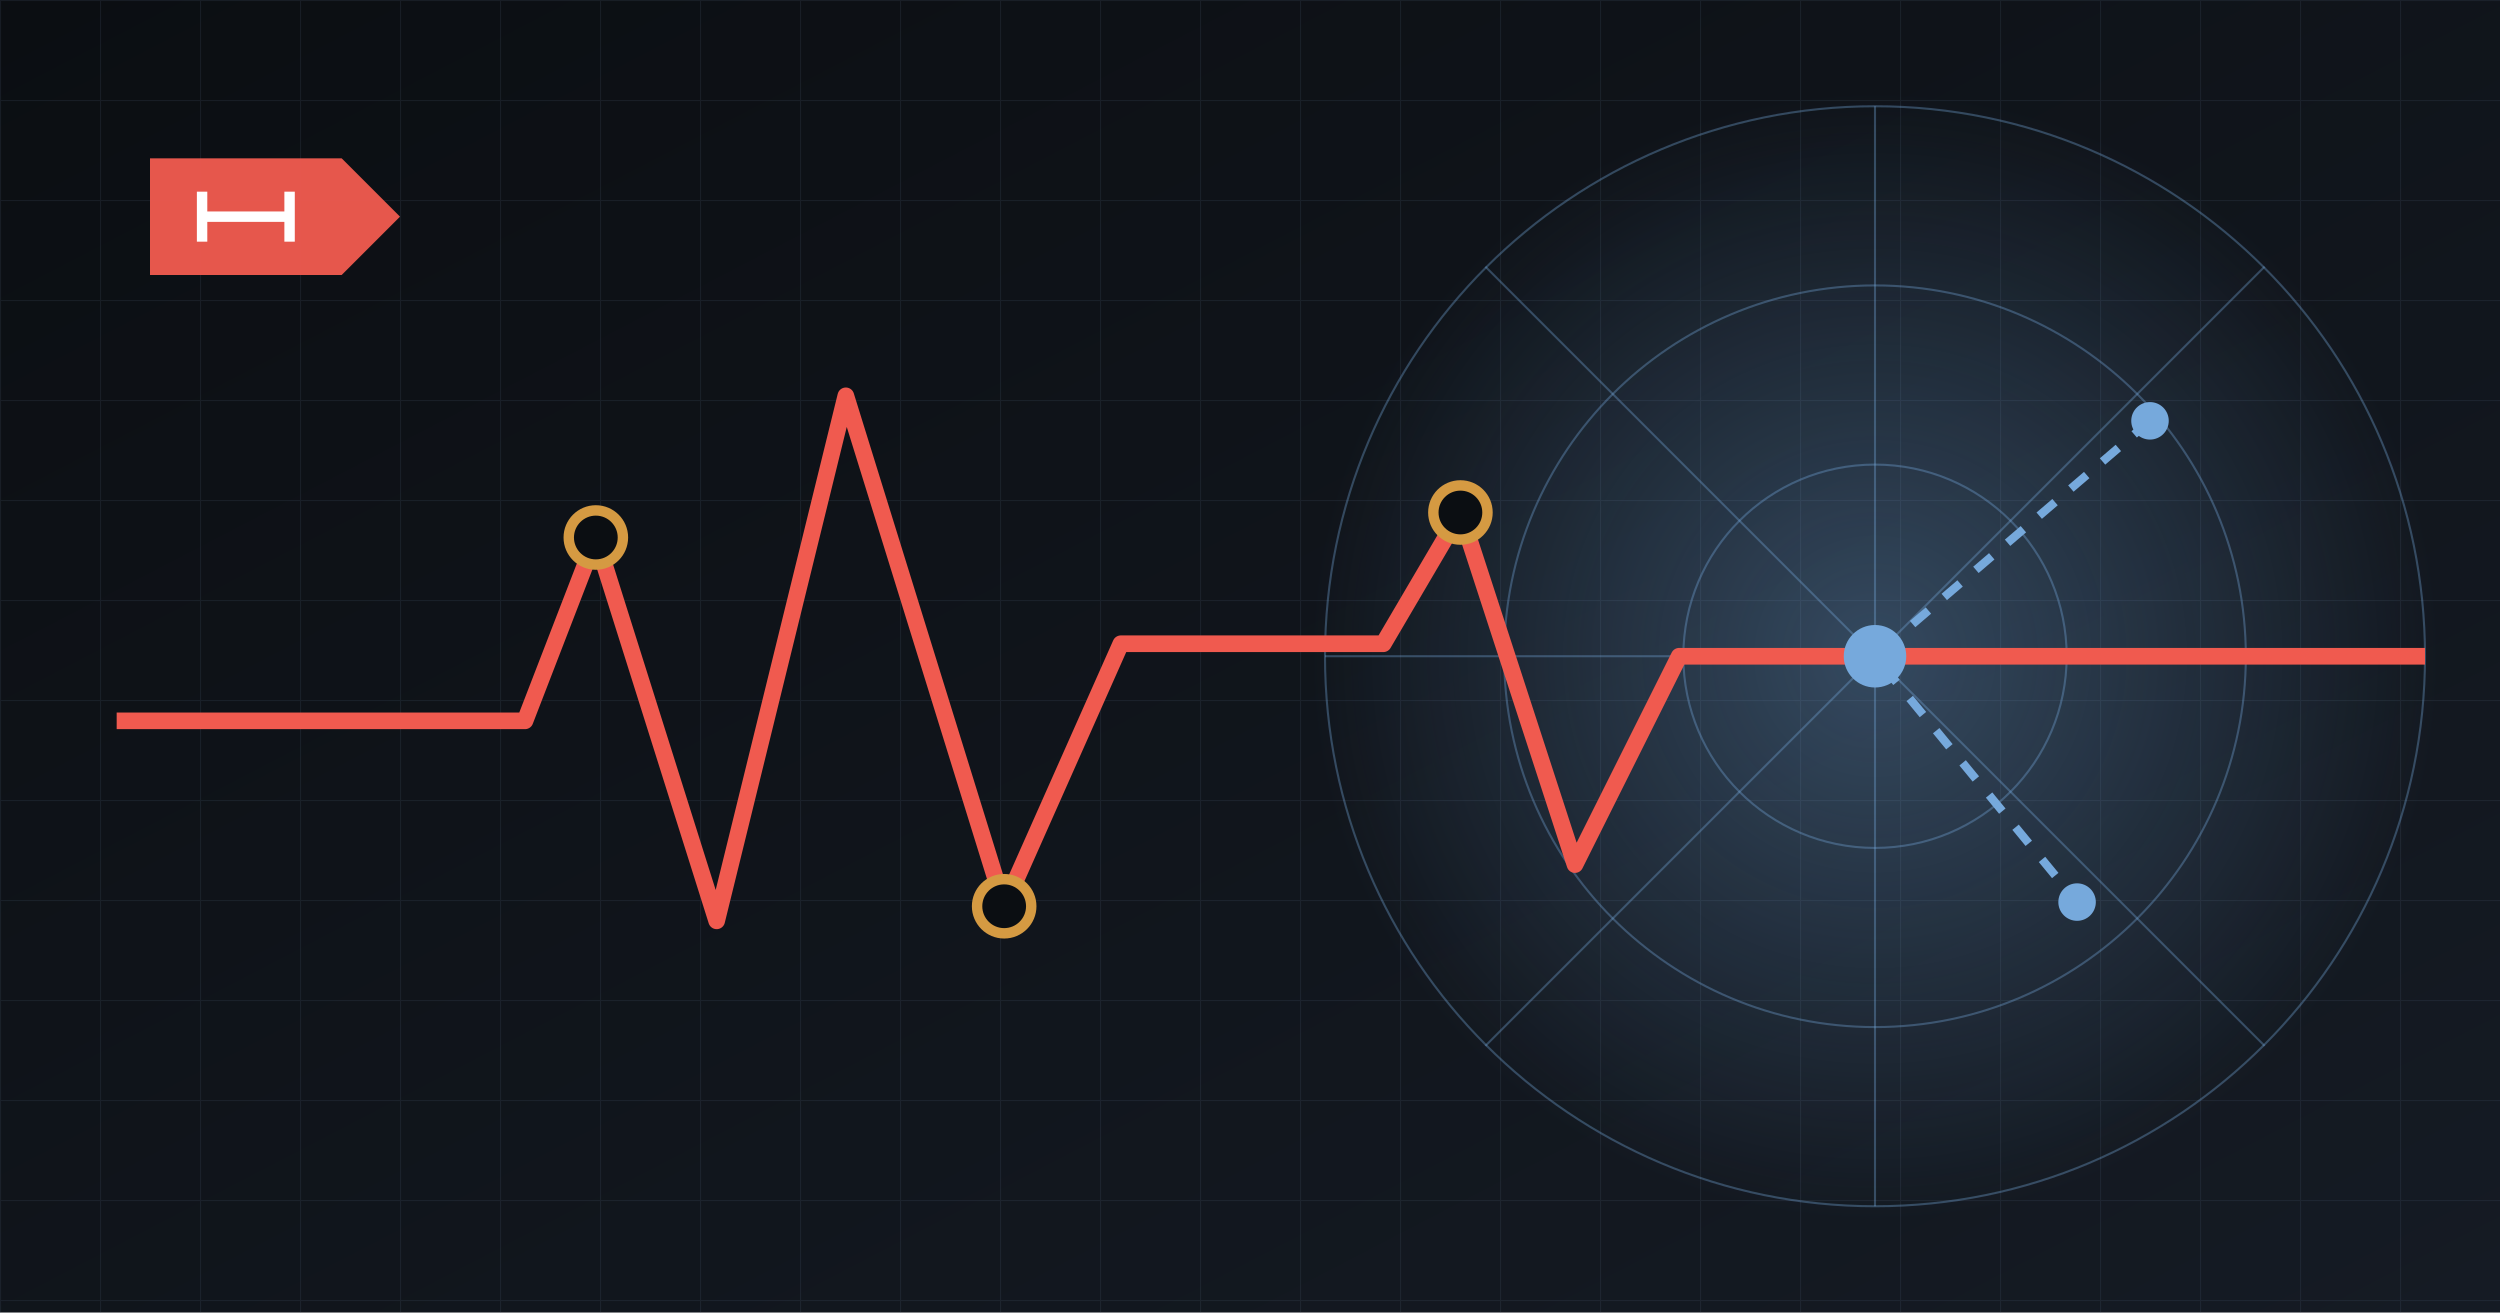
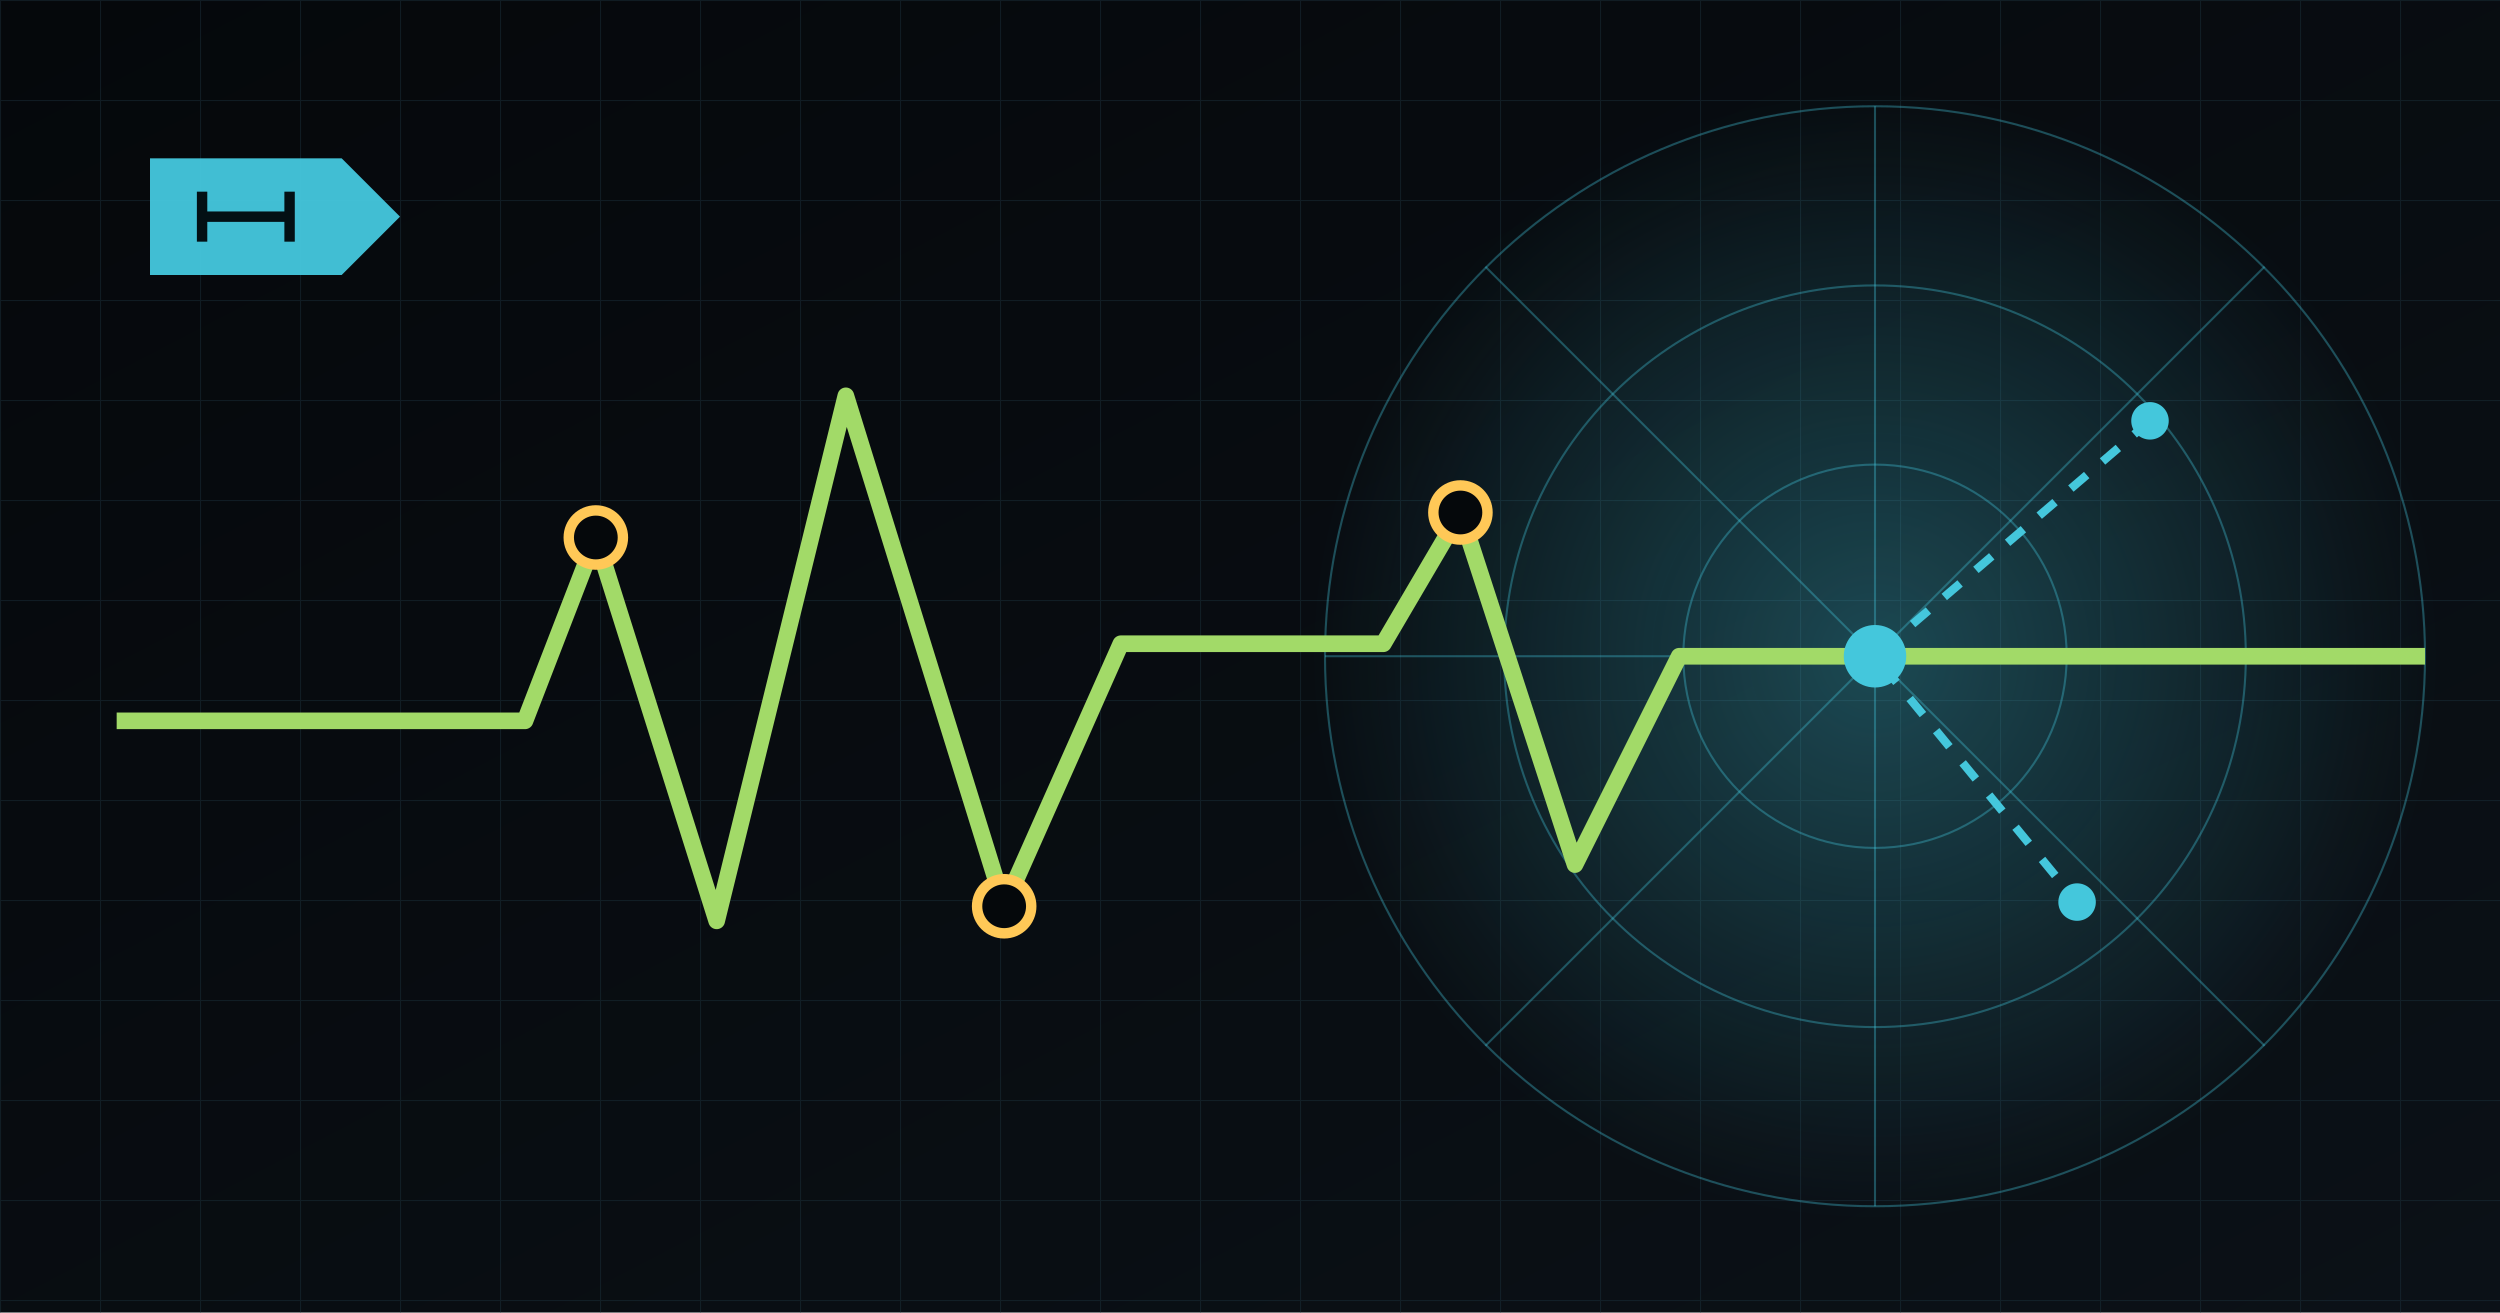
<svg xmlns="http://www.w3.org/2000/svg" viewBox="0 0 1200 630" role="img" aria-labelledby="title desc">
  <defs>
    <linearGradient id="bg" x1="0" y1="0" x2="1" y2="1">
-       <stop stop-color="#0b0e12" />
-       <stop offset="1" stop-color="#151b24" />
+       <stop stop-color="#05080b" />
+       <stop offset="1" stop-color="#0b1117" />
    </linearGradient>
    <radialGradient id="radar">
-       <stop stop-color="#76a9dc" stop-opacity=".35" />
-       <stop offset="1" stop-color="#76a9dc" stop-opacity="0" />
+       <stop stop-color="#44c7dc" stop-opacity=".32" />
+       <stop offset="1" stop-color="#44c7dc" stop-opacity="0" />
    </radialGradient>
    <pattern id="grid" width="48" height="48" patternUnits="userSpaceOnUse">
-       <path d="M48 0H0V48" fill="none" stroke="#506176" stroke-opacity=".18" />
+       <path d="M48 0H0V48" fill="none" stroke="#1e3440" stroke-opacity=".45" />
    </pattern>
  </defs>
  <rect width="1200" height="630" fill="url(#bg)" />
  <rect width="1200" height="630" fill="url(#grid)" />
  <circle cx="900" cy="315" r="270" fill="url(#radar)" />
-   <g fill="none" stroke="#76a9dc" stroke-opacity=".35">
+   <g fill="none" stroke="#44c7dc" stroke-opacity=".35">
    <circle cx="900" cy="315" r="92" />
    <circle cx="900" cy="315" r="178" />
    <circle cx="900" cy="315" r="264" />
    <path d="M636 315h528M900 51v528M713 128l374 374M1087 128L713 502" />
  </g>
-   <path d="M56 346h196l34-88 58 184 62-252 76 245 56-126h126l37-63 55 169 50-100h358" fill="none" stroke="#f05a4f" stroke-width="8" stroke-linejoin="round" />
-   <g fill="#0b0e12" stroke="#d59a42" stroke-width="5">
+   <path d="M56 346h196l34-88 58 184 62-252 76 245 56-126h126l37-63 55 169 50-100h358" fill="none" stroke="#a2da68" stroke-width="8" stroke-linejoin="round" />
+   <g fill="#05080b" stroke="#ffc857" stroke-width="5">
    <circle cx="286" cy="258" r="13" />
    <circle cx="482" cy="435" r="13" />
    <circle cx="701" cy="246" r="13" />
  </g>
-   <g fill="#76a9dc">
+   <g fill="#44c7dc">
    <circle cx="900" cy="315" r="15" />
    <circle cx="1032" cy="202" r="9" />
    <circle cx="997" cy="433" r="9" />
  </g>
-   <path d="M1032 202L900 315l97 118" fill="none" stroke="#76a9dc" stroke-width="4" stroke-dasharray="10 10" />
-   <path d="M72 76h92l28 28-28 28H72z" fill="#f05a4f" opacity=".95" />
-   <path d="M97 92v24M139 92v24M97 104h42" stroke="#fff" stroke-width="5" />
+   <path d="M1032 202L900 315l97 118" fill="none" stroke="#44c7dc" stroke-width="4" stroke-dasharray="10 10" />
+   <path d="M72 76h92l28 28-28 28H72z" fill="#44c7dc" opacity=".95" />
+   <path d="M97 92v24M139 92v24M97 104h42" stroke="#031014" stroke-width="5" />
</svg>
